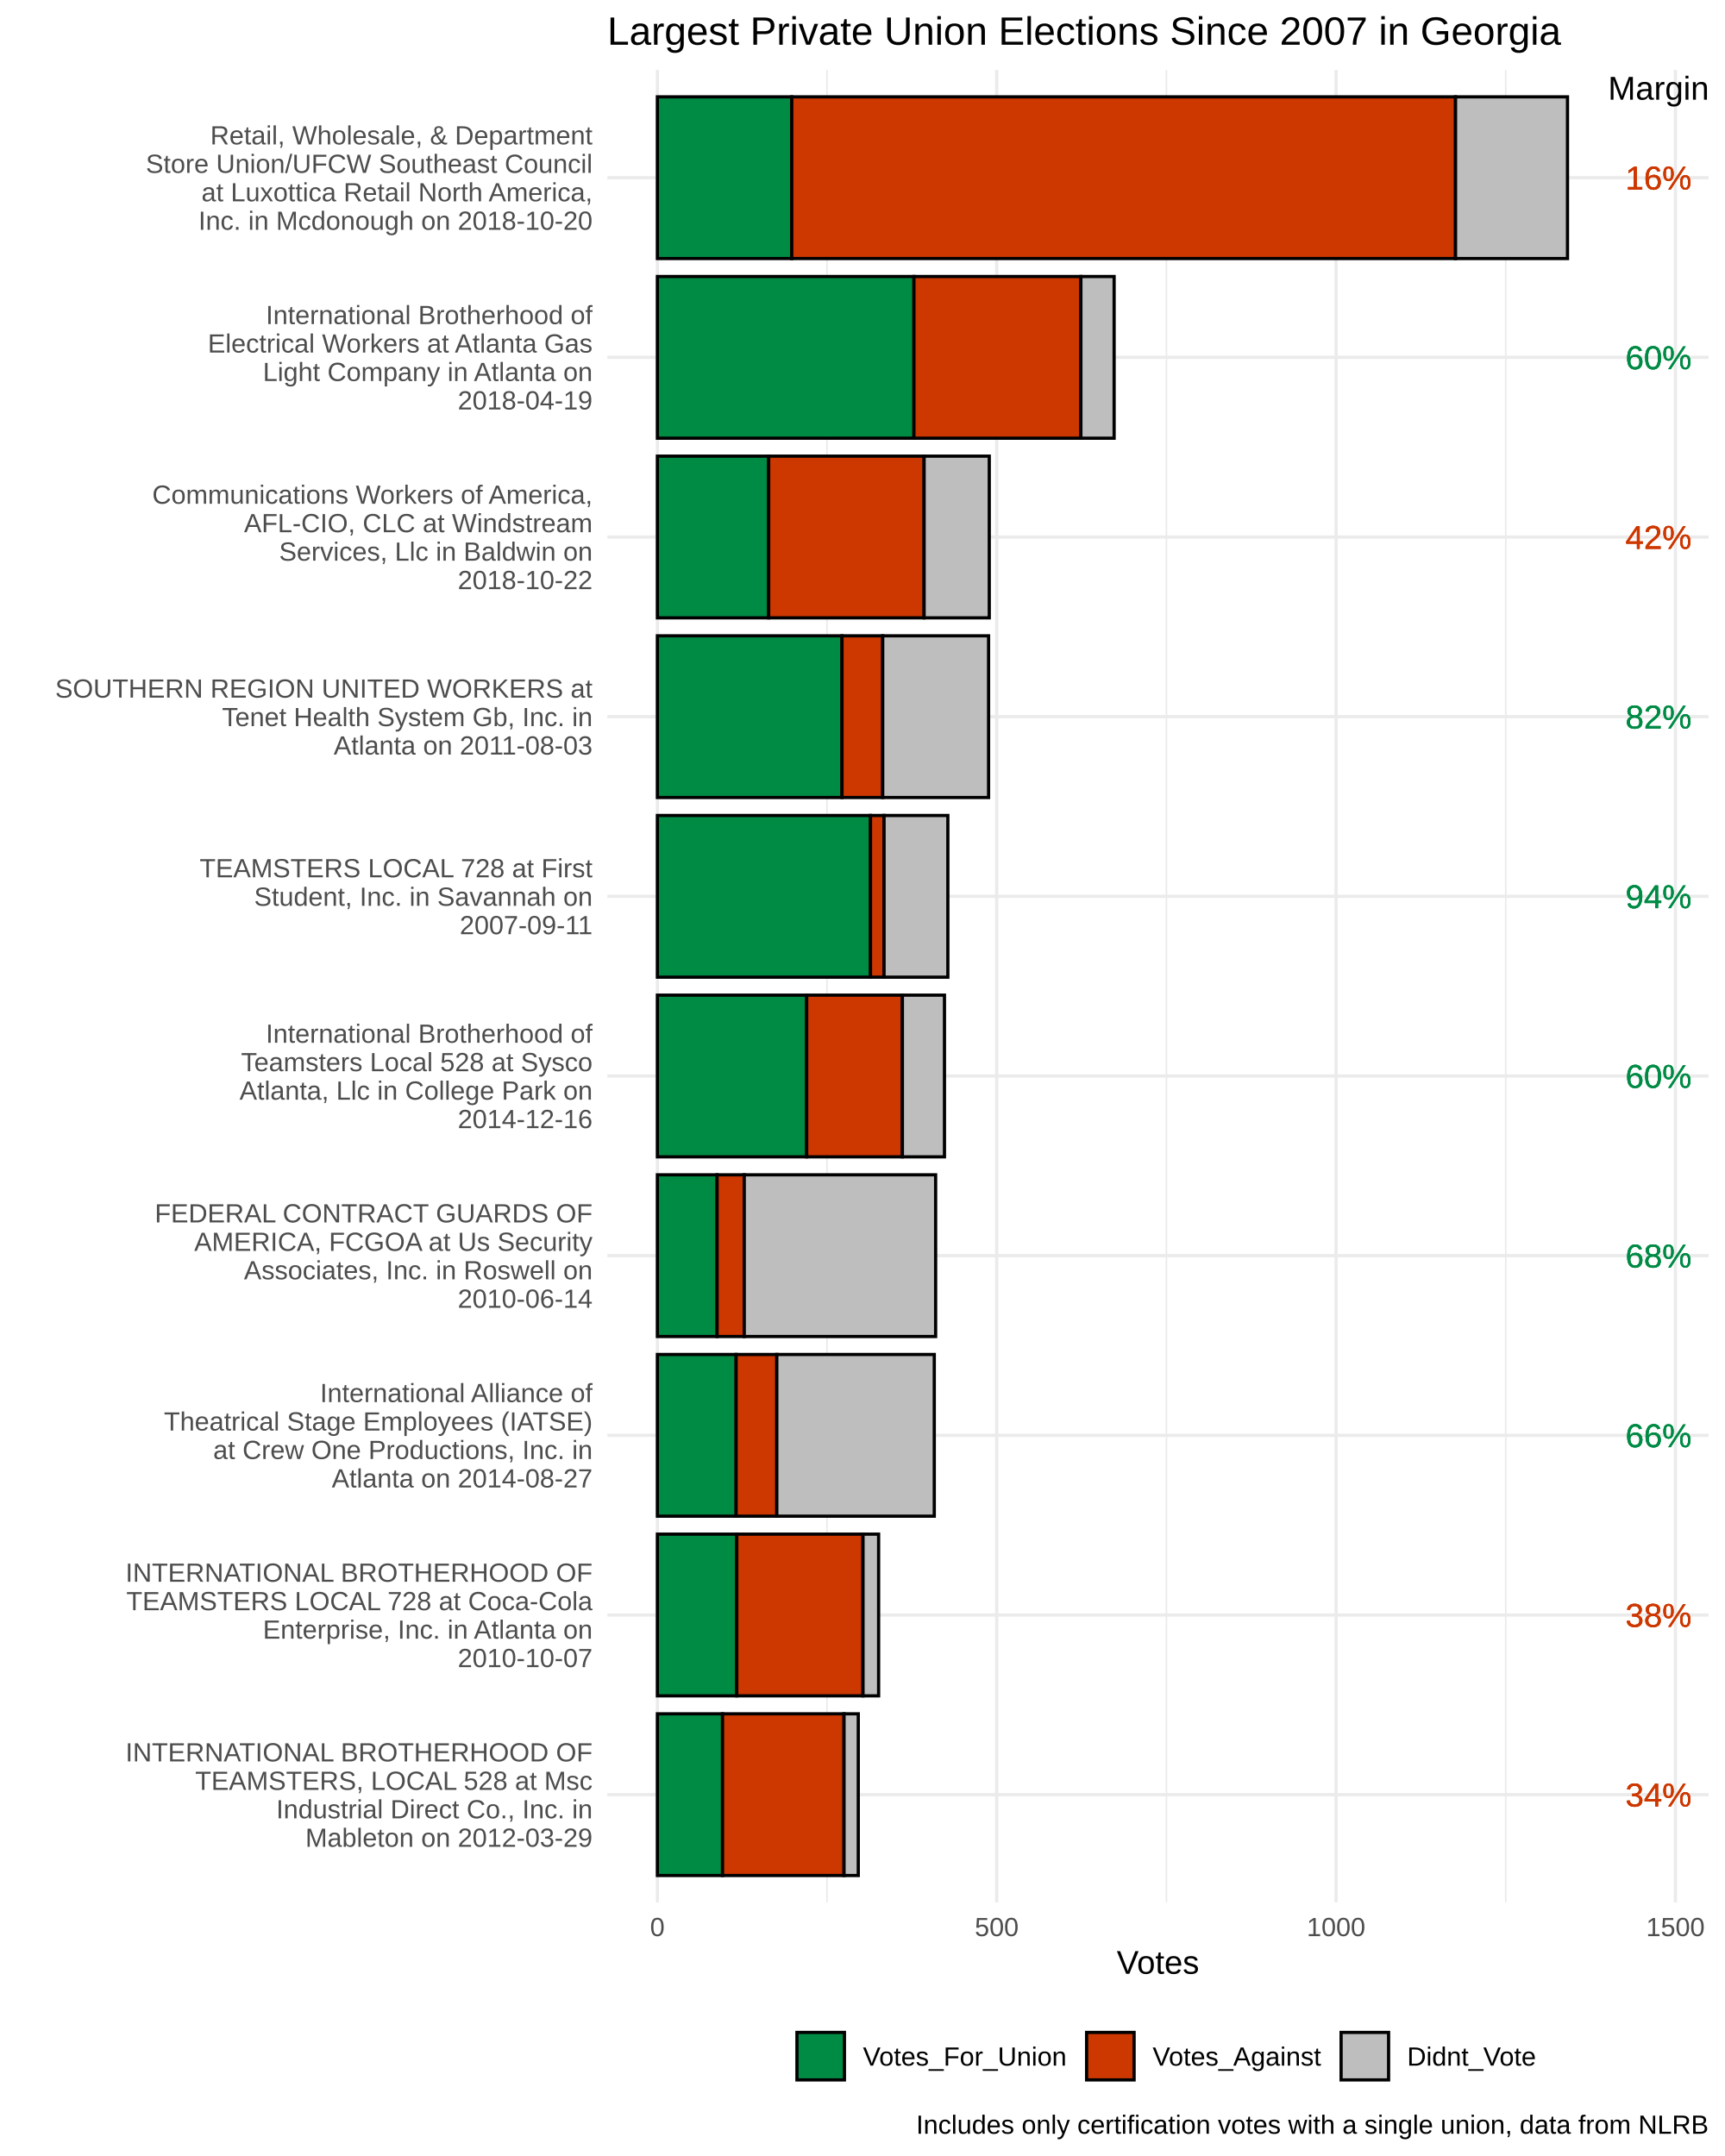
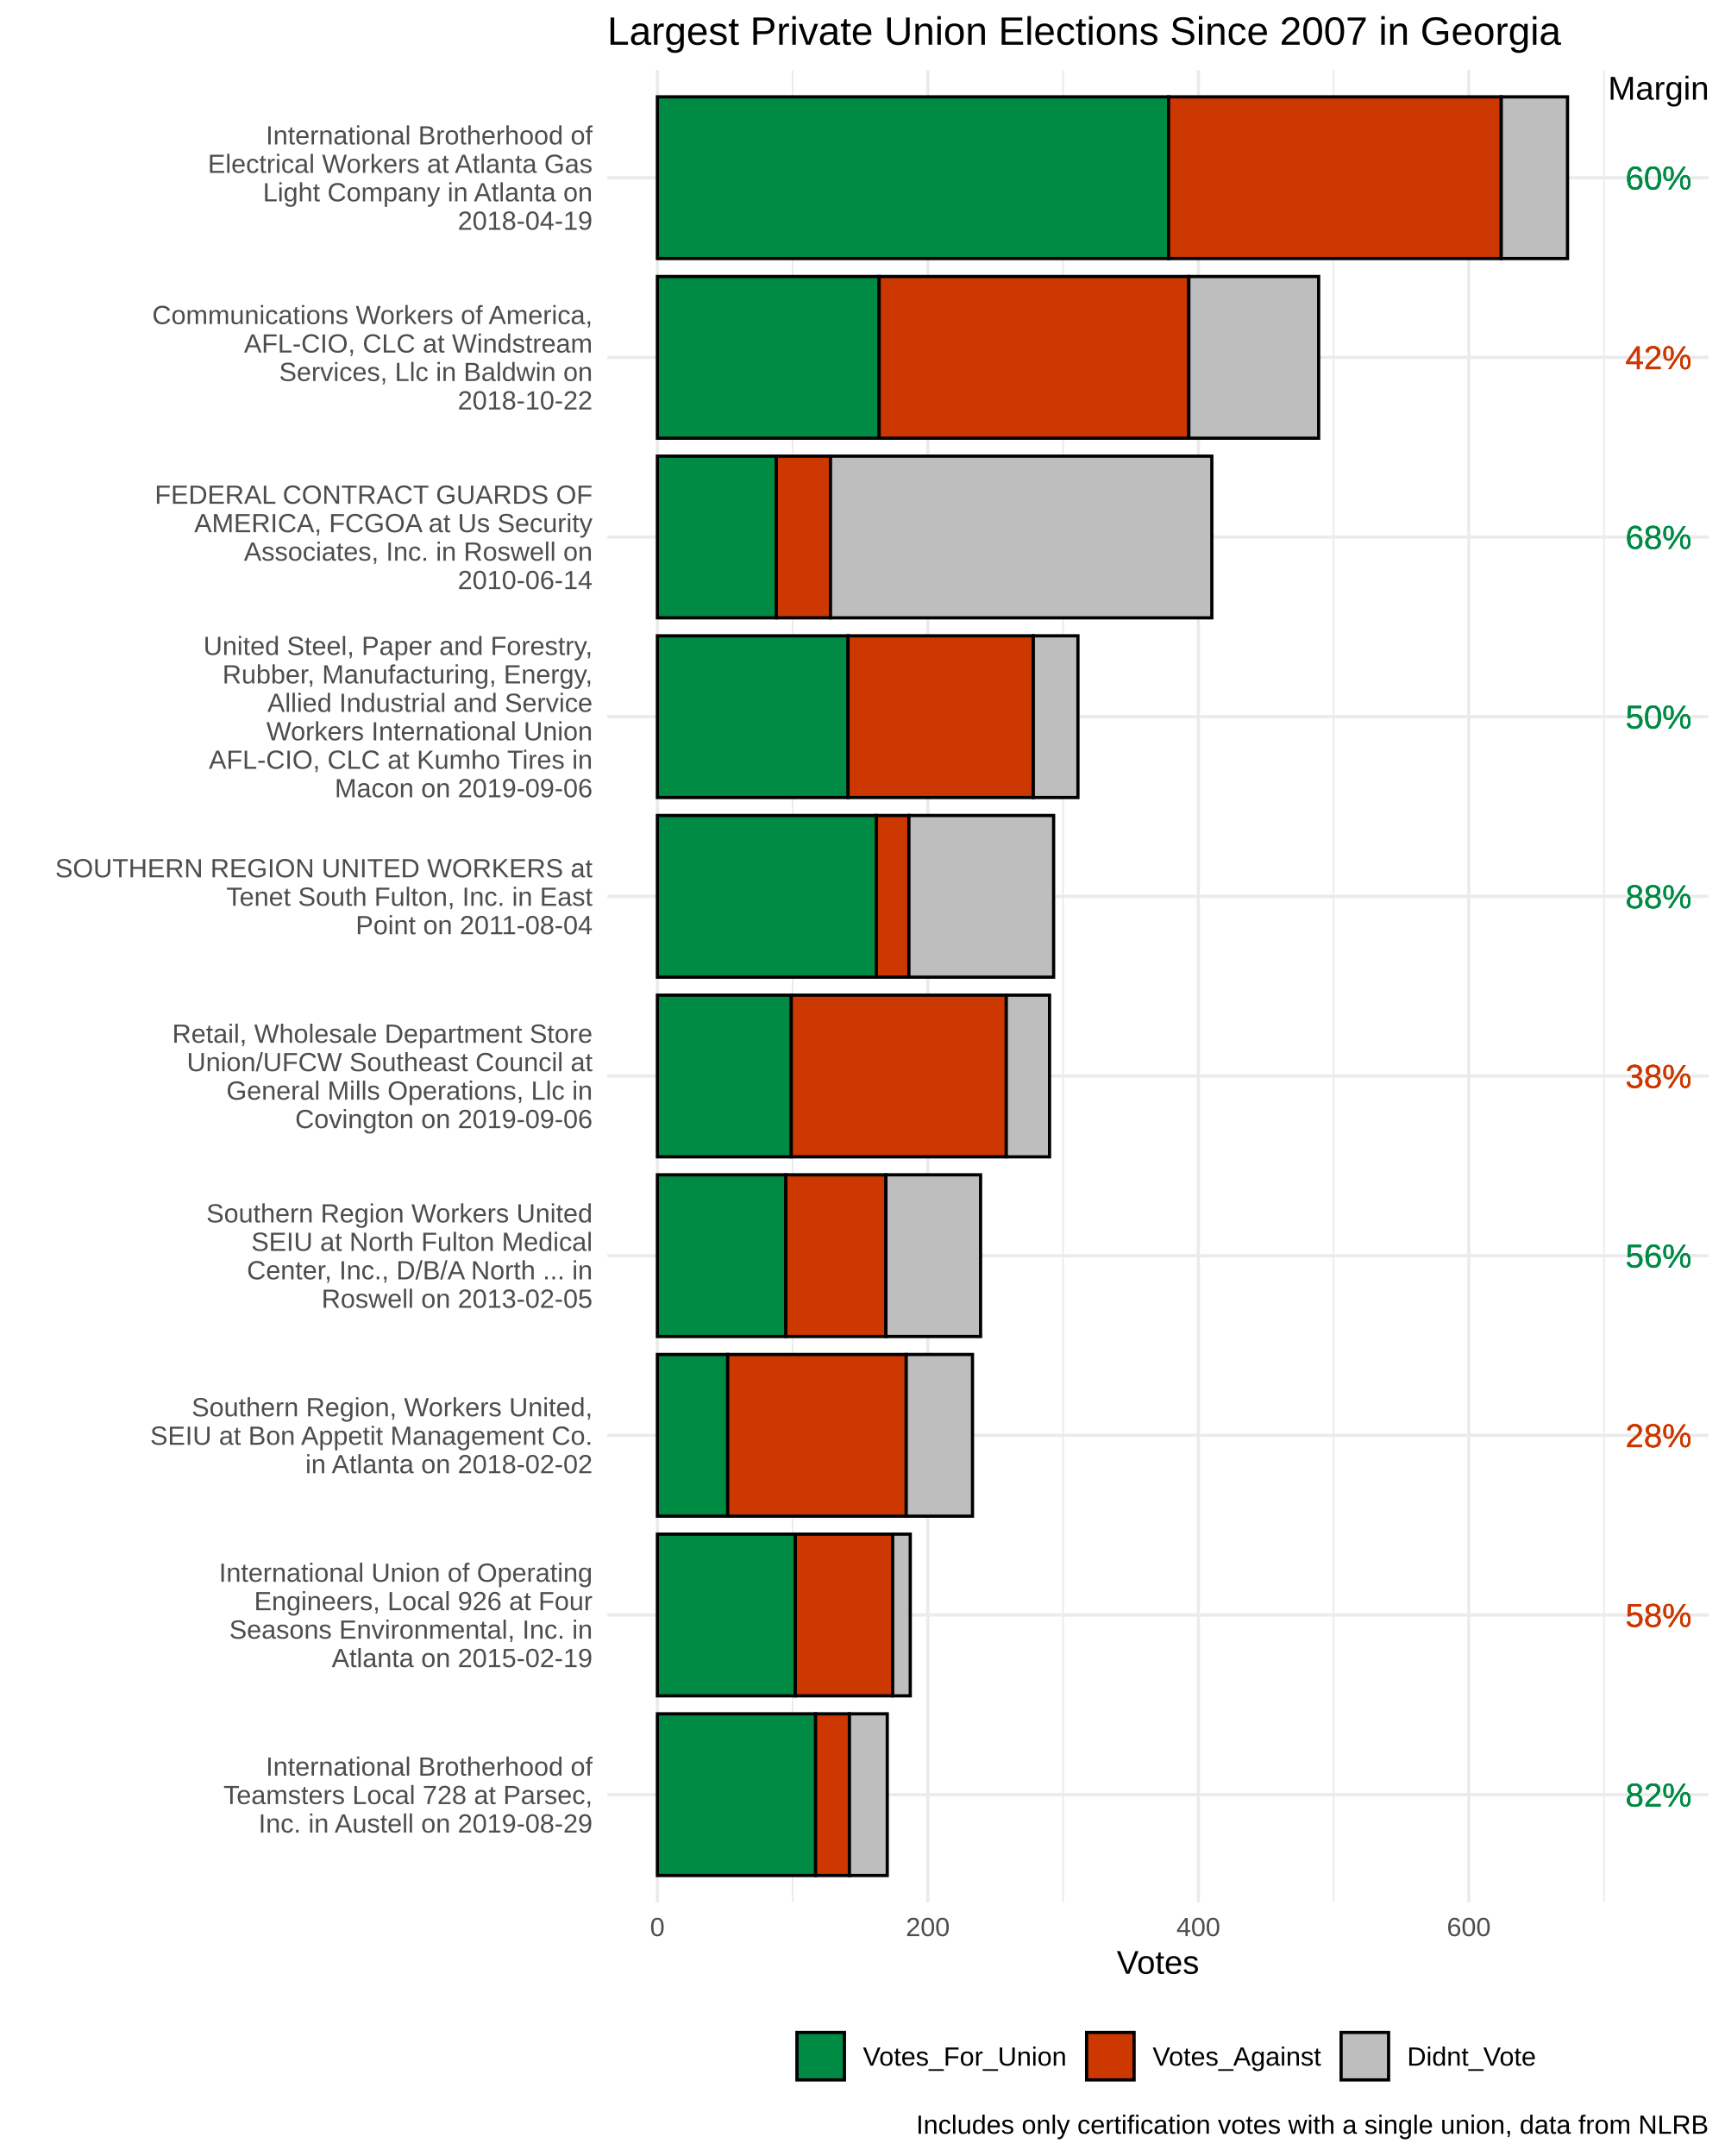
<svg xmlns="http://www.w3.org/2000/svg" class="svglite" width="576.00pt" height="720.00pt" viewBox="0 0 576.00 720.00">
  <defs>
    <style type="text/css">
    .svglite line, .svglite polyline, .svglite polygon, .svglite path, .svglite rect, .svglite circle {
      fill: none;
      stroke: #000000;
      stroke-linecap: round;
      stroke-linejoin: round;
      stroke-miterlimit: 10.00;
    }
  </style>
  </defs>
  <rect width="100%" height="100%" style="stroke: none; fill: #FFFFFF;" />
  <defs>
    <clipPath id="cpMC4wMHw1NzYuMDB8MC4wMHw3MjAuMDA=">
      <rect x="0.00" y="0.00" width="576.00" height="720.00" />
    </clipPath>
  </defs>
  <g clip-path="url(#cpMC4wMHw1NzYuMDB8MC4wMHw3MjAuMDA=)">
</g>
  <defs>
    <clipPath id="cpMjAyLjc5fDU3MC41MnwyMy4zNHw2MzUuMzM=">
      <rect x="202.79" y="23.34" width="367.73" height="611.99" />
    </clipPath>
  </defs>
  <g clip-path="url(#cpMjAyLjc5fDU3MC41MnwyMy4zNHw2MzUuMzM=)">
-     <polyline points="276.16,635.33 276.16,23.34 " style="stroke-width: 0.53; stroke: #EBEBEB; stroke-linecap: butt;" />
-     <polyline points="389.48,635.33 389.48,23.34 " style="stroke-width: 0.53; stroke: #EBEBEB; stroke-linecap: butt;" />
-     <polyline points="502.79,635.33 502.79,23.34 " style="stroke-width: 0.53; stroke: #EBEBEB; stroke-linecap: butt;" />
+     <polyline points="264.66,635.33 264.66,23.34 " style="stroke-width: 0.53; stroke: #EBEBEB; stroke-linecap: butt;" />
+     <polyline points="354.98,635.33 354.98,23.34 " style="stroke-width: 0.53; stroke: #EBEBEB; stroke-linecap: butt;" />
+     <polyline points="445.29,635.33 445.29,23.34 " style="stroke-width: 0.53; stroke: #EBEBEB; stroke-linecap: butt;" />
+     <polyline points="535.61,635.33 535.61,23.34 " style="stroke-width: 0.53; stroke: #EBEBEB; stroke-linecap: butt;" />
    <polyline points="202.79,599.33 570.52,599.33 " style="stroke-width: 1.07; stroke: #EBEBEB; stroke-linecap: butt;" />
    <polyline points="202.79,539.33 570.52,539.33 " style="stroke-width: 1.07; stroke: #EBEBEB; stroke-linecap: butt;" />
    <polyline points="202.79,479.33 570.52,479.33 " style="stroke-width: 1.07; stroke: #EBEBEB; stroke-linecap: butt;" />
    <polyline points="202.79,419.33 570.52,419.33 " style="stroke-width: 1.07; stroke: #EBEBEB; stroke-linecap: butt;" />
    <polyline points="202.79,359.33 570.52,359.33 " style="stroke-width: 1.07; stroke: #EBEBEB; stroke-linecap: butt;" />
    <polyline points="202.79,299.33 570.52,299.33 " style="stroke-width: 1.07; stroke: #EBEBEB; stroke-linecap: butt;" />
    <polyline points="202.79,239.33 570.52,239.33 " style="stroke-width: 1.07; stroke: #EBEBEB; stroke-linecap: butt;" />
    <polyline points="202.79,179.33 570.52,179.33 " style="stroke-width: 1.07; stroke: #EBEBEB; stroke-linecap: butt;" />
    <polyline points="202.79,119.33 570.52,119.33 " style="stroke-width: 1.07; stroke: #EBEBEB; stroke-linecap: butt;" />
    <polyline points="202.79,59.34 570.52,59.34 " style="stroke-width: 1.07; stroke: #EBEBEB; stroke-linecap: butt;" />
    <polyline points="219.51,635.33 219.51,23.34 " style="stroke-width: 1.07; stroke: #EBEBEB; stroke-linecap: butt;" />
-     <polyline points="332.82,635.33 332.82,23.34 " style="stroke-width: 1.07; stroke: #EBEBEB; stroke-linecap: butt;" />
-     <polyline points="446.13,635.33 446.13,23.34 " style="stroke-width: 1.07; stroke: #EBEBEB; stroke-linecap: butt;" />
-     <polyline points="559.45,635.33 559.45,23.34 " style="stroke-width: 1.07; stroke: #EBEBEB; stroke-linecap: butt;" />
-     <rect x="219.51" y="32.34" width="44.87" height="54.00" style="stroke-width: 1.07; stroke-linecap: square; stroke-linejoin: miter; fill: #008B45;" />
-     <rect x="219.51" y="92.34" width="85.67" height="54.00" style="stroke-width: 1.07; stroke-linecap: square; stroke-linejoin: miter; fill: #008B45;" />
-     <rect x="219.51" y="152.33" width="37.17" height="54.00" style="stroke-width: 1.07; stroke-linecap: square; stroke-linejoin: miter; fill: #008B45;" />
-     <rect x="219.51" y="212.33" width="61.64" height="54.00" style="stroke-width: 1.07; stroke-linecap: square; stroke-linejoin: miter; fill: #008B45;" />
-     <rect x="219.51" y="272.33" width="71.16" height="54.00" style="stroke-width: 1.07; stroke-linecap: square; stroke-linejoin: miter; fill: #008B45;" />
-     <rect x="219.51" y="332.33" width="49.86" height="54.00" style="stroke-width: 1.07; stroke-linecap: square; stroke-linejoin: miter; fill: #008B45;" />
-     <rect x="219.51" y="392.33" width="19.94" height="54.00" style="stroke-width: 1.07; stroke-linecap: square; stroke-linejoin: miter; fill: #008B45;" />
-     <rect x="219.51" y="452.33" width="26.29" height="54.00" style="stroke-width: 1.07; stroke-linecap: square; stroke-linejoin: miter; fill: #008B45;" />
-     <rect x="219.51" y="512.33" width="26.52" height="54.00" style="stroke-width: 1.07; stroke-linecap: square; stroke-linejoin: miter; fill: #008B45;" />
-     <rect x="219.51" y="572.33" width="21.76" height="54.00" style="stroke-width: 1.07; stroke-linecap: square; stroke-linejoin: miter; fill: #008B45;" />
-     <rect x="264.38" y="32.34" width="221.64" height="54.00" style="stroke-width: 1.07; stroke-linecap: square; stroke-linejoin: miter; fill: #CD3700;" />
-     <rect x="305.17" y="92.34" width="55.75" height="54.00" style="stroke-width: 1.07; stroke-linecap: square; stroke-linejoin: miter; fill: #CD3700;" />
-     <rect x="256.67" y="152.33" width="51.90" height="54.00" style="stroke-width: 1.07; stroke-linecap: square; stroke-linejoin: miter; fill: #CD3700;" />
-     <rect x="281.15" y="212.33" width="13.60" height="54.00" style="stroke-width: 1.07; stroke-linecap: square; stroke-linejoin: miter; fill: #CD3700;" />
-     <rect x="290.67" y="272.33" width="4.53" height="54.00" style="stroke-width: 1.07; stroke-linecap: square; stroke-linejoin: miter; fill: #CD3700;" />
-     <rect x="269.36" y="332.33" width="31.95" height="54.00" style="stroke-width: 1.07; stroke-linecap: square; stroke-linejoin: miter; fill: #CD3700;" />
-     <rect x="239.45" y="392.33" width="9.07" height="54.00" style="stroke-width: 1.07; stroke-linecap: square; stroke-linejoin: miter; fill: #CD3700;" />
-     <rect x="245.80" y="452.33" width="13.60" height="54.00" style="stroke-width: 1.07; stroke-linecap: square; stroke-linejoin: miter; fill: #CD3700;" />
-     <rect x="246.02" y="512.33" width="42.15" height="54.00" style="stroke-width: 1.07; stroke-linecap: square; stroke-linejoin: miter; fill: #CD3700;" />
-     <rect x="241.26" y="572.33" width="40.57" height="54.00" style="stroke-width: 1.07; stroke-linecap: square; stroke-linejoin: miter; fill: #CD3700;" />
-     <rect x="486.02" y="32.34" width="37.39" height="54.00" style="stroke-width: 1.07; stroke-linecap: square; stroke-linejoin: miter; fill: #BEBEBE;" />
-     <rect x="360.92" y="92.34" width="11.10" height="54.00" style="stroke-width: 1.07; stroke-linecap: square; stroke-linejoin: miter; fill: #BEBEBE;" />
-     <rect x="308.57" y="152.33" width="21.76" height="54.00" style="stroke-width: 1.07; stroke-linecap: square; stroke-linejoin: miter; fill: #BEBEBE;" />
-     <rect x="294.75" y="212.33" width="35.35" height="54.00" style="stroke-width: 1.07; stroke-linecap: square; stroke-linejoin: miter; fill: #BEBEBE;" />
-     <rect x="295.20" y="272.33" width="21.30" height="54.00" style="stroke-width: 1.07; stroke-linecap: square; stroke-linejoin: miter; fill: #BEBEBE;" />
-     <rect x="301.32" y="332.33" width="14.05" height="54.00" style="stroke-width: 1.07; stroke-linecap: square; stroke-linejoin: miter; fill: #BEBEBE;" />
-     <rect x="248.51" y="392.33" width="63.91" height="54.00" style="stroke-width: 1.07; stroke-linecap: square; stroke-linejoin: miter; fill: #BEBEBE;" />
-     <rect x="259.39" y="452.33" width="52.58" height="54.00" style="stroke-width: 1.07; stroke-linecap: square; stroke-linejoin: miter; fill: #BEBEBE;" />
-     <rect x="288.17" y="512.33" width="5.21" height="54.00" style="stroke-width: 1.07; stroke-linecap: square; stroke-linejoin: miter; fill: #BEBEBE;" />
-     <rect x="281.83" y="572.33" width="4.76" height="54.00" style="stroke-width: 1.07; stroke-linecap: square; stroke-linejoin: miter; fill: #BEBEBE;" />
-     <text x="553.81" y="63.29" text-anchor="middle" style="font-size: 11.04px; fill: #CD3700; font-family: Arial;" textLength="22.08px" lengthAdjust="spacingAndGlyphs">16%</text>
-     <text x="553.81" y="123.29" text-anchor="middle" style="font-size: 11.04px; fill: #008B45; font-family: Arial;" textLength="22.08px" lengthAdjust="spacingAndGlyphs">60%</text>
-     <text x="553.81" y="183.29" text-anchor="middle" style="font-size: 11.04px; fill: #CD3700; font-family: Arial;" textLength="22.08px" lengthAdjust="spacingAndGlyphs">42%</text>
-     <text x="553.81" y="243.29" text-anchor="middle" style="font-size: 11.04px; fill: #008B45; font-family: Arial;" textLength="22.08px" lengthAdjust="spacingAndGlyphs">82%</text>
-     <text x="553.81" y="303.29" text-anchor="middle" style="font-size: 11.04px; fill: #008B45; font-family: Arial;" textLength="22.08px" lengthAdjust="spacingAndGlyphs">94%</text>
-     <text x="553.81" y="363.29" text-anchor="middle" style="font-size: 11.04px; fill: #008B45; font-family: Arial;" textLength="22.08px" lengthAdjust="spacingAndGlyphs">60%</text>
-     <text x="553.81" y="423.29" text-anchor="middle" style="font-size: 11.04px; fill: #008B45; font-family: Arial;" textLength="22.08px" lengthAdjust="spacingAndGlyphs">68%</text>
-     <text x="553.81" y="483.29" text-anchor="middle" style="font-size: 11.04px; fill: #008B45; font-family: Arial;" textLength="22.08px" lengthAdjust="spacingAndGlyphs">66%</text>
-     <text x="553.81" y="543.29" text-anchor="middle" style="font-size: 11.04px; fill: #CD3700; font-family: Arial;" textLength="22.08px" lengthAdjust="spacingAndGlyphs">38%</text>
-     <text x="553.81" y="603.29" text-anchor="middle" style="font-size: 11.04px; fill: #CD3700; font-family: Arial;" textLength="22.08px" lengthAdjust="spacingAndGlyphs">34%</text>
-     <text x="553.81" y="63.29" text-anchor="middle" style="font-size: 11.04px; fill: #CD3700; font-family: Arial;" textLength="22.08px" lengthAdjust="spacingAndGlyphs">16%</text>
-     <text x="553.81" y="123.29" text-anchor="middle" style="font-size: 11.04px; fill: #008B45; font-family: Arial;" textLength="22.08px" lengthAdjust="spacingAndGlyphs">60%</text>
-     <text x="553.81" y="183.29" text-anchor="middle" style="font-size: 11.04px; fill: #CD3700; font-family: Arial;" textLength="22.08px" lengthAdjust="spacingAndGlyphs">42%</text>
-     <text x="553.81" y="243.29" text-anchor="middle" style="font-size: 11.04px; fill: #008B45; font-family: Arial;" textLength="22.08px" lengthAdjust="spacingAndGlyphs">82%</text>
-     <text x="553.81" y="303.29" text-anchor="middle" style="font-size: 11.04px; fill: #008B45; font-family: Arial;" textLength="22.08px" lengthAdjust="spacingAndGlyphs">94%</text>
-     <text x="553.81" y="363.29" text-anchor="middle" style="font-size: 11.04px; fill: #008B45; font-family: Arial;" textLength="22.08px" lengthAdjust="spacingAndGlyphs">60%</text>
-     <text x="553.81" y="423.29" text-anchor="middle" style="font-size: 11.04px; fill: #008B45; font-family: Arial;" textLength="22.08px" lengthAdjust="spacingAndGlyphs">68%</text>
-     <text x="553.81" y="483.29" text-anchor="middle" style="font-size: 11.04px; fill: #008B45; font-family: Arial;" textLength="22.08px" lengthAdjust="spacingAndGlyphs">66%</text>
-     <text x="553.81" y="543.29" text-anchor="middle" style="font-size: 11.04px; fill: #CD3700; font-family: Arial;" textLength="22.08px" lengthAdjust="spacingAndGlyphs">38%</text>
-     <text x="553.81" y="603.29" text-anchor="middle" style="font-size: 11.04px; fill: #CD3700; font-family: Arial;" textLength="22.08px" lengthAdjust="spacingAndGlyphs">34%</text>
-     <text x="553.81" y="63.29" text-anchor="middle" style="font-size: 11.04px; fill: #CD3700; font-family: Arial;" textLength="22.08px" lengthAdjust="spacingAndGlyphs">16%</text>
-     <text x="553.81" y="123.29" text-anchor="middle" style="font-size: 11.04px; fill: #008B45; font-family: Arial;" textLength="22.08px" lengthAdjust="spacingAndGlyphs">60%</text>
-     <text x="553.81" y="183.29" text-anchor="middle" style="font-size: 11.04px; fill: #CD3700; font-family: Arial;" textLength="22.08px" lengthAdjust="spacingAndGlyphs">42%</text>
-     <text x="553.81" y="243.29" text-anchor="middle" style="font-size: 11.04px; fill: #008B45; font-family: Arial;" textLength="22.08px" lengthAdjust="spacingAndGlyphs">82%</text>
-     <text x="553.81" y="303.29" text-anchor="middle" style="font-size: 11.04px; fill: #008B45; font-family: Arial;" textLength="22.08px" lengthAdjust="spacingAndGlyphs">94%</text>
-     <text x="553.81" y="363.29" text-anchor="middle" style="font-size: 11.04px; fill: #008B45; font-family: Arial;" textLength="22.08px" lengthAdjust="spacingAndGlyphs">60%</text>
-     <text x="553.81" y="423.29" text-anchor="middle" style="font-size: 11.04px; fill: #008B45; font-family: Arial;" textLength="22.08px" lengthAdjust="spacingAndGlyphs">68%</text>
-     <text x="553.81" y="483.29" text-anchor="middle" style="font-size: 11.04px; fill: #008B45; font-family: Arial;" textLength="22.08px" lengthAdjust="spacingAndGlyphs">66%</text>
-     <text x="553.81" y="543.29" text-anchor="middle" style="font-size: 11.04px; fill: #CD3700; font-family: Arial;" textLength="22.08px" lengthAdjust="spacingAndGlyphs">38%</text>
-     <text x="553.81" y="603.29" text-anchor="middle" style="font-size: 11.04px; fill: #CD3700; font-family: Arial;" textLength="22.08px" lengthAdjust="spacingAndGlyphs">34%</text>
+     <polyline points="309.82,635.33 309.82,23.34 " style="stroke-width: 1.07; stroke: #EBEBEB; stroke-linecap: butt;" />
+     <polyline points="400.14,635.33 400.14,23.34 " style="stroke-width: 1.07; stroke: #EBEBEB; stroke-linecap: butt;" />
+     <polyline points="490.45,635.33 490.45,23.34 " style="stroke-width: 1.07; stroke: #EBEBEB; stroke-linecap: butt;" />
+     <rect x="219.51" y="32.34" width="170.69" height="54.00" style="stroke-width: 1.07; stroke-linecap: square; stroke-linejoin: miter; fill: #008B45;" />
+     <rect x="219.51" y="92.34" width="74.06" height="54.00" style="stroke-width: 1.07; stroke-linecap: square; stroke-linejoin: miter; fill: #008B45;" />
+     <rect x="219.51" y="152.33" width="39.74" height="54.00" style="stroke-width: 1.07; stroke-linecap: square; stroke-linejoin: miter; fill: #008B45;" />
+     <rect x="219.51" y="212.33" width="63.67" height="54.00" style="stroke-width: 1.07; stroke-linecap: square; stroke-linejoin: miter; fill: #008B45;" />
+     <rect x="219.51" y="272.33" width="73.15" height="54.00" style="stroke-width: 1.07; stroke-linecap: square; stroke-linejoin: miter; fill: #008B45;" />
+     <rect x="219.51" y="332.33" width="44.71" height="54.00" style="stroke-width: 1.07; stroke-linecap: square; stroke-linejoin: miter; fill: #008B45;" />
+     <rect x="219.51" y="392.33" width="42.90" height="54.00" style="stroke-width: 1.07; stroke-linecap: square; stroke-linejoin: miter; fill: #008B45;" />
+     <rect x="219.51" y="452.33" width="23.48" height="54.00" style="stroke-width: 1.07; stroke-linecap: square; stroke-linejoin: miter; fill: #008B45;" />
+     <rect x="219.51" y="512.33" width="46.06" height="54.00" style="stroke-width: 1.07; stroke-linecap: square; stroke-linejoin: miter; fill: #008B45;" />
+     <rect x="219.51" y="572.33" width="52.83" height="54.00" style="stroke-width: 1.07; stroke-linecap: square; stroke-linejoin: miter; fill: #008B45;" />
+     <rect x="390.20" y="32.34" width="111.09" height="54.00" style="stroke-width: 1.07; stroke-linecap: square; stroke-linejoin: miter; fill: #CD3700;" />
+     <rect x="293.56" y="92.34" width="103.41" height="54.00" style="stroke-width: 1.07; stroke-linecap: square; stroke-linejoin: miter; fill: #CD3700;" />
+     <rect x="259.24" y="152.33" width="18.06" height="54.00" style="stroke-width: 1.07; stroke-linecap: square; stroke-linejoin: miter; fill: #CD3700;" />
+     <rect x="283.18" y="212.33" width="61.87" height="54.00" style="stroke-width: 1.07; stroke-linecap: square; stroke-linejoin: miter; fill: #CD3700;" />
+     <rect x="292.66" y="272.33" width="10.84" height="54.00" style="stroke-width: 1.07; stroke-linecap: square; stroke-linejoin: miter; fill: #CD3700;" />
+     <rect x="264.21" y="332.33" width="71.80" height="54.00" style="stroke-width: 1.07; stroke-linecap: square; stroke-linejoin: miter; fill: #CD3700;" />
+     <rect x="262.41" y="392.33" width="33.42" height="54.00" style="stroke-width: 1.07; stroke-linecap: square; stroke-linejoin: miter; fill: #CD3700;" />
+     <rect x="242.99" y="452.33" width="59.61" height="54.00" style="stroke-width: 1.07; stroke-linecap: square; stroke-linejoin: miter; fill: #CD3700;" />
+     <rect x="265.57" y="512.33" width="32.51" height="54.00" style="stroke-width: 1.07; stroke-linecap: square; stroke-linejoin: miter; fill: #CD3700;" />
+     <rect x="272.34" y="572.33" width="11.29" height="54.00" style="stroke-width: 1.07; stroke-linecap: square; stroke-linejoin: miter; fill: #CD3700;" />
+     <rect x="501.29" y="32.34" width="22.13" height="54.00" style="stroke-width: 1.07; stroke-linecap: square; stroke-linejoin: miter; fill: #BEBEBE;" />
+     <rect x="396.97" y="92.34" width="43.35" height="54.00" style="stroke-width: 1.07; stroke-linecap: square; stroke-linejoin: miter; fill: #BEBEBE;" />
+     <rect x="277.31" y="152.33" width="127.34" height="54.00" style="stroke-width: 1.07; stroke-linecap: square; stroke-linejoin: miter; fill: #BEBEBE;" />
+     <rect x="345.04" y="212.33" width="14.90" height="54.00" style="stroke-width: 1.07; stroke-linecap: square; stroke-linejoin: miter; fill: #BEBEBE;" />
+     <rect x="303.50" y="272.33" width="48.32" height="54.00" style="stroke-width: 1.07; stroke-linecap: square; stroke-linejoin: miter; fill: #BEBEBE;" />
+     <rect x="336.01" y="332.33" width="14.45" height="54.00" style="stroke-width: 1.07; stroke-linecap: square; stroke-linejoin: miter; fill: #BEBEBE;" />
+     <rect x="295.82" y="392.33" width="31.61" height="54.00" style="stroke-width: 1.07; stroke-linecap: square; stroke-linejoin: miter; fill: #BEBEBE;" />
+     <rect x="302.60" y="452.33" width="22.13" height="54.00" style="stroke-width: 1.07; stroke-linecap: square; stroke-linejoin: miter; fill: #BEBEBE;" />
+     <rect x="298.08" y="512.33" width="5.87" height="54.00" style="stroke-width: 1.07; stroke-linecap: square; stroke-linejoin: miter; fill: #BEBEBE;" />
+     <rect x="283.63" y="572.33" width="12.64" height="54.00" style="stroke-width: 1.07; stroke-linecap: square; stroke-linejoin: miter; fill: #BEBEBE;" />
+     <text x="553.81" y="63.29" text-anchor="middle" style="font-size: 11.04px; fill: #008B45; font-family: Arial;" textLength="22.08px" lengthAdjust="spacingAndGlyphs">60%</text>
+     <text x="553.81" y="123.29" text-anchor="middle" style="font-size: 11.04px; fill: #CD3700; font-family: Arial;" textLength="22.08px" lengthAdjust="spacingAndGlyphs">42%</text>
+     <text x="553.81" y="183.29" text-anchor="middle" style="font-size: 11.04px; fill: #008B45; font-family: Arial;" textLength="22.08px" lengthAdjust="spacingAndGlyphs">68%</text>
+     <text x="553.81" y="243.29" text-anchor="middle" style="font-size: 11.04px; fill: #008B45; font-family: Arial;" textLength="22.08px" lengthAdjust="spacingAndGlyphs">50%</text>
+     <text x="553.81" y="303.29" text-anchor="middle" style="font-size: 11.04px; fill: #008B45; font-family: Arial;" textLength="22.08px" lengthAdjust="spacingAndGlyphs">88%</text>
+     <text x="553.81" y="363.29" text-anchor="middle" style="font-size: 11.04px; fill: #CD3700; font-family: Arial;" textLength="22.08px" lengthAdjust="spacingAndGlyphs">38%</text>
+     <text x="553.81" y="423.29" text-anchor="middle" style="font-size: 11.04px; fill: #008B45; font-family: Arial;" textLength="22.08px" lengthAdjust="spacingAndGlyphs">56%</text>
+     <text x="553.81" y="483.29" text-anchor="middle" style="font-size: 11.04px; fill: #CD3700; font-family: Arial;" textLength="22.08px" lengthAdjust="spacingAndGlyphs">28%</text>
+     <text x="553.81" y="543.29" text-anchor="middle" style="font-size: 11.04px; fill: #CD3700; font-family: Arial;" textLength="22.08px" lengthAdjust="spacingAndGlyphs">58%</text>
+     <text x="553.81" y="603.29" text-anchor="middle" style="font-size: 11.04px; fill: #008B45; font-family: Arial;" textLength="22.08px" lengthAdjust="spacingAndGlyphs">82%</text>
+     <text x="553.81" y="63.29" text-anchor="middle" style="font-size: 11.04px; fill: #008B45; font-family: Arial;" textLength="22.08px" lengthAdjust="spacingAndGlyphs">60%</text>
+     <text x="553.81" y="123.29" text-anchor="middle" style="font-size: 11.04px; fill: #CD3700; font-family: Arial;" textLength="22.08px" lengthAdjust="spacingAndGlyphs">42%</text>
+     <text x="553.81" y="183.29" text-anchor="middle" style="font-size: 11.04px; fill: #008B45; font-family: Arial;" textLength="22.08px" lengthAdjust="spacingAndGlyphs">68%</text>
+     <text x="553.81" y="243.29" text-anchor="middle" style="font-size: 11.04px; fill: #008B45; font-family: Arial;" textLength="22.08px" lengthAdjust="spacingAndGlyphs">50%</text>
+     <text x="553.81" y="303.29" text-anchor="middle" style="font-size: 11.04px; fill: #008B45; font-family: Arial;" textLength="22.08px" lengthAdjust="spacingAndGlyphs">88%</text>
+     <text x="553.81" y="363.29" text-anchor="middle" style="font-size: 11.04px; fill: #CD3700; font-family: Arial;" textLength="22.08px" lengthAdjust="spacingAndGlyphs">38%</text>
+     <text x="553.81" y="423.29" text-anchor="middle" style="font-size: 11.04px; fill: #008B45; font-family: Arial;" textLength="22.08px" lengthAdjust="spacingAndGlyphs">56%</text>
+     <text x="553.81" y="483.29" text-anchor="middle" style="font-size: 11.04px; fill: #CD3700; font-family: Arial;" textLength="22.08px" lengthAdjust="spacingAndGlyphs">28%</text>
+     <text x="553.81" y="543.29" text-anchor="middle" style="font-size: 11.04px; fill: #CD3700; font-family: Arial;" textLength="22.08px" lengthAdjust="spacingAndGlyphs">58%</text>
+     <text x="553.81" y="603.29" text-anchor="middle" style="font-size: 11.04px; fill: #008B45; font-family: Arial;" textLength="22.08px" lengthAdjust="spacingAndGlyphs">82%</text>
+     <text x="553.81" y="63.29" text-anchor="middle" style="font-size: 11.04px; fill: #008B45; font-family: Arial;" textLength="22.08px" lengthAdjust="spacingAndGlyphs">60%</text>
+     <text x="553.81" y="123.29" text-anchor="middle" style="font-size: 11.04px; fill: #CD3700; font-family: Arial;" textLength="22.08px" lengthAdjust="spacingAndGlyphs">42%</text>
+     <text x="553.81" y="183.29" text-anchor="middle" style="font-size: 11.04px; fill: #008B45; font-family: Arial;" textLength="22.08px" lengthAdjust="spacingAndGlyphs">68%</text>
+     <text x="553.81" y="243.29" text-anchor="middle" style="font-size: 11.04px; fill: #008B45; font-family: Arial;" textLength="22.08px" lengthAdjust="spacingAndGlyphs">50%</text>
+     <text x="553.81" y="303.29" text-anchor="middle" style="font-size: 11.04px; fill: #008B45; font-family: Arial;" textLength="22.08px" lengthAdjust="spacingAndGlyphs">88%</text>
+     <text x="553.81" y="363.29" text-anchor="middle" style="font-size: 11.04px; fill: #CD3700; font-family: Arial;" textLength="22.08px" lengthAdjust="spacingAndGlyphs">38%</text>
+     <text x="553.81" y="423.29" text-anchor="middle" style="font-size: 11.04px; fill: #008B45; font-family: Arial;" textLength="22.08px" lengthAdjust="spacingAndGlyphs">56%</text>
+     <text x="553.81" y="483.29" text-anchor="middle" style="font-size: 11.04px; fill: #CD3700; font-family: Arial;" textLength="22.08px" lengthAdjust="spacingAndGlyphs">28%</text>
+     <text x="553.81" y="543.29" text-anchor="middle" style="font-size: 11.04px; fill: #CD3700; font-family: Arial;" textLength="22.08px" lengthAdjust="spacingAndGlyphs">58%</text>
+     <text x="553.81" y="603.29" text-anchor="middle" style="font-size: 11.04px; fill: #008B45; font-family: Arial;" textLength="22.08px" lengthAdjust="spacingAndGlyphs">82%</text>
    <text x="553.81" y="33.29" text-anchor="middle" style="font-size: 11.04px; font-family: Arial;" textLength="33.71px" lengthAdjust="spacingAndGlyphs">Margin</text>
  </g>
  <g clip-path="url(#cpMC4wMHw1NzYuMDB8MC4wMHw3MjAuMDA=)">
-     <text x="197.86" y="588.23" text-anchor="end" style="font-size: 8.80px; fill: #4D4D4D; font-family: Arial;" textLength="156.84px" lengthAdjust="spacingAndGlyphs">INTERNATIONAL BROTHERHOOD OF</text>
-     <text x="197.86" y="597.73" text-anchor="end" style="font-size: 8.80px; fill: #4D4D4D; font-family: Arial;" textLength="132.97px" lengthAdjust="spacingAndGlyphs">TEAMSTERS, LOCAL 528 at Msc</text>
-     <text x="197.86" y="607.24" text-anchor="end" style="font-size: 8.80px; fill: #4D4D4D; font-family: Arial;" textLength="105.58px" lengthAdjust="spacingAndGlyphs">Industrial Direct Co., Inc. in</text>
-     <text x="197.86" y="616.74" text-anchor="end" style="font-size: 8.80px; fill: #4D4D4D; font-family: Arial;" textLength="95.90px" lengthAdjust="spacingAndGlyphs">Mableton on 2012-03-29</text>
-     <text x="197.86" y="528.23" text-anchor="end" style="font-size: 8.80px; fill: #4D4D4D; font-family: Arial;" textLength="156.84px" lengthAdjust="spacingAndGlyphs">INTERNATIONAL BROTHERHOOD OF</text>
-     <text x="197.86" y="537.73" text-anchor="end" style="font-size: 8.80px; fill: #4D4D4D; font-family: Arial;" textLength="155.97px" lengthAdjust="spacingAndGlyphs">TEAMSTERS LOCAL 728 at Coca-Cola</text>
-     <text x="197.86" y="547.24" text-anchor="end" style="font-size: 8.80px; fill: #4D4D4D; font-family: Arial;" textLength="110.51px" lengthAdjust="spacingAndGlyphs">Enterprise, Inc. in Atlanta on</text>
-     <text x="197.86" y="556.74" text-anchor="end" style="font-size: 8.80px; fill: #4D4D4D; font-family: Arial;" textLength="45.03px" lengthAdjust="spacingAndGlyphs">2010-10-07</text>
-     <text x="197.86" y="468.23" text-anchor="end" style="font-size: 8.80px; fill: #4D4D4D; font-family: Arial;" textLength="91.45px" lengthAdjust="spacingAndGlyphs">International Alliance of</text>
-     <text x="197.86" y="477.73" text-anchor="end" style="font-size: 8.80px; fill: #4D4D4D; font-family: Arial;" textLength="143.76px" lengthAdjust="spacingAndGlyphs">Theatrical Stage Employees (IATSE)</text>
-     <text x="197.86" y="487.24" text-anchor="end" style="font-size: 8.80px; fill: #4D4D4D; font-family: Arial;" textLength="126.63px" lengthAdjust="spacingAndGlyphs">at Crew One Productions, Inc. in</text>
-     <text x="197.86" y="496.74" text-anchor="end" style="font-size: 8.80px; fill: #4D4D4D; font-family: Arial;" textLength="87.09px" lengthAdjust="spacingAndGlyphs">Atlanta on 2014-08-27</text>
-     <text x="197.86" y="408.23" text-anchor="end" style="font-size: 8.80px; fill: #4D4D4D; font-family: Arial;" textLength="146.58px" lengthAdjust="spacingAndGlyphs">FEDERAL CONTRACT GUARDS OF</text>
-     <text x="197.86" y="417.73" text-anchor="end" style="font-size: 8.80px; fill: #4D4D4D; font-family: Arial;" textLength="133.42px" lengthAdjust="spacingAndGlyphs">AMERICA, FCGOA at Us Security</text>
-     <text x="197.86" y="427.24" text-anchor="end" style="font-size: 8.80px; fill: #4D4D4D; font-family: Arial;" textLength="116.36px" lengthAdjust="spacingAndGlyphs">Associates, Inc. in Roswell on</text>
-     <text x="197.86" y="436.74" text-anchor="end" style="font-size: 8.80px; fill: #4D4D4D; font-family: Arial;" textLength="45.03px" lengthAdjust="spacingAndGlyphs">2010-06-14</text>
-     <text x="197.86" y="348.23" text-anchor="end" style="font-size: 8.80px; fill: #4D4D4D; font-family: Arial;" textLength="109.09px" lengthAdjust="spacingAndGlyphs">International Brotherhood of</text>
-     <text x="197.86" y="357.73" text-anchor="end" style="font-size: 8.80px; fill: #4D4D4D; font-family: Arial;" textLength="118.35px" lengthAdjust="spacingAndGlyphs">Teamsters Local 528 at Sysco</text>
-     <text x="197.86" y="367.24" text-anchor="end" style="font-size: 8.80px; fill: #4D4D4D; font-family: Arial;" textLength="117.85px" lengthAdjust="spacingAndGlyphs">Atlanta, Llc in College Park on</text>
-     <text x="197.86" y="376.74" text-anchor="end" style="font-size: 8.80px; fill: #4D4D4D; font-family: Arial;" textLength="45.03px" lengthAdjust="spacingAndGlyphs">2014-12-16</text>
-     <text x="197.86" y="292.98" text-anchor="end" style="font-size: 8.80px; fill: #4D4D4D; font-family: Arial;" textLength="131.49px" lengthAdjust="spacingAndGlyphs">TEAMSTERS LOCAL 728 at First</text>
-     <text x="197.86" y="302.49" text-anchor="end" style="font-size: 8.80px; fill: #4D4D4D; font-family: Arial;" textLength="113.00px" lengthAdjust="spacingAndGlyphs">Student, Inc. in Savannah on</text>
-     <text x="197.86" y="311.99" text-anchor="end" style="font-size: 8.80px; fill: #4D4D4D; font-family: Arial;" textLength="45.03px" lengthAdjust="spacingAndGlyphs">2007-09-11</text>
-     <text x="197.86" y="232.98" text-anchor="end" style="font-size: 8.80px; fill: #4D4D4D; font-family: Arial;" textLength="179.32px" lengthAdjust="spacingAndGlyphs">SOUTHERN REGION UNITED WORKERS at</text>
-     <text x="197.86" y="242.49" text-anchor="end" style="font-size: 8.80px; fill: #4D4D4D; font-family: Arial;" textLength="124.67px" lengthAdjust="spacingAndGlyphs">Tenet Health System Gb, Inc. in</text>
-     <text x="197.86" y="251.99" text-anchor="end" style="font-size: 8.80px; fill: #4D4D4D; font-family: Arial;" textLength="87.09px" lengthAdjust="spacingAndGlyphs">Atlanta on 2011-08-03</text>
-     <text x="197.86" y="168.23" text-anchor="end" style="font-size: 8.80px; fill: #4D4D4D; font-family: Arial;" textLength="147.65px" lengthAdjust="spacingAndGlyphs">Communications Workers of America,</text>
-     <text x="197.86" y="177.74" text-anchor="end" style="font-size: 8.80px; fill: #4D4D4D; font-family: Arial;" textLength="116.33px" lengthAdjust="spacingAndGlyphs">AFL-CIO, CLC at Windstream</text>
-     <text x="197.86" y="187.24" text-anchor="end" style="font-size: 8.80px; fill: #4D4D4D; font-family: Arial;" textLength="104.64px" lengthAdjust="spacingAndGlyphs">Services, Llc in Baldwin on</text>
-     <text x="197.86" y="196.74" text-anchor="end" style="font-size: 8.80px; fill: #4D4D4D; font-family: Arial;" textLength="45.03px" lengthAdjust="spacingAndGlyphs">2018-10-22</text>
-     <text x="197.86" y="108.23" text-anchor="end" style="font-size: 8.80px; fill: #4D4D4D; font-family: Arial;" textLength="109.09px" lengthAdjust="spacingAndGlyphs">International Brotherhood of</text>
-     <text x="197.86" y="117.74" text-anchor="end" style="font-size: 8.80px; fill: #4D4D4D; font-family: Arial;" textLength="129.06px" lengthAdjust="spacingAndGlyphs">Electrical Workers at Atlanta Gas</text>
-     <text x="197.86" y="127.24" text-anchor="end" style="font-size: 8.80px; fill: #4D4D4D; font-family: Arial;" textLength="110.53px" lengthAdjust="spacingAndGlyphs">Light Company in Atlanta on</text>
-     <text x="197.86" y="136.74" text-anchor="end" style="font-size: 8.80px; fill: #4D4D4D; font-family: Arial;" textLength="45.03px" lengthAdjust="spacingAndGlyphs">2018-04-19</text>
-     <text x="197.86" y="48.23" text-anchor="end" style="font-size: 8.80px; fill: #4D4D4D; font-family: Arial;" textLength="127.61px" lengthAdjust="spacingAndGlyphs">Retail, Wholesale, &amp; Department</text>
-     <text x="197.86" y="57.74" text-anchor="end" style="font-size: 8.80px; fill: #4D4D4D; font-family: Arial;" textLength="149.13px" lengthAdjust="spacingAndGlyphs">Store Union/UFCW Southeast Council</text>
-     <text x="197.86" y="67.24" text-anchor="end" style="font-size: 8.80px; fill: #4D4D4D; font-family: Arial;" textLength="131.03px" lengthAdjust="spacingAndGlyphs">at Luxottica Retail North America,</text>
-     <text x="197.86" y="76.74" text-anchor="end" style="font-size: 8.80px; fill: #4D4D4D; font-family: Arial;" textLength="131.61px" lengthAdjust="spacingAndGlyphs">Inc. in Mcdonough on 2018-10-20</text>
+     <text x="197.86" y="592.98" text-anchor="end" style="font-size: 8.80px; fill: #4D4D4D; font-family: Arial;" textLength="109.09px" lengthAdjust="spacingAndGlyphs">International Brotherhood of</text>
+     <text x="197.86" y="602.48" text-anchor="end" style="font-size: 8.80px; fill: #4D4D4D; font-family: Arial;" textLength="124.21px" lengthAdjust="spacingAndGlyphs">Teamsters Local 728 at Parsec,</text>
+     <text x="197.86" y="611.99" text-anchor="end" style="font-size: 8.80px; fill: #4D4D4D; font-family: Arial;" textLength="112.01px" lengthAdjust="spacingAndGlyphs">Inc. in Austell on 2019-08-29</text>
+     <text x="197.86" y="528.23" text-anchor="end" style="font-size: 8.80px; fill: #4D4D4D; font-family: Arial;" textLength="124.72px" lengthAdjust="spacingAndGlyphs">International Union of Operating</text>
+     <text x="197.86" y="537.73" text-anchor="end" style="font-size: 8.80px; fill: #4D4D4D; font-family: Arial;" textLength="112.99px" lengthAdjust="spacingAndGlyphs">Engineers, Local 926 at Four</text>
+     <text x="197.86" y="547.24" text-anchor="end" style="font-size: 8.80px; fill: #4D4D4D; font-family: Arial;" textLength="121.28px" lengthAdjust="spacingAndGlyphs">Seasons Environmental, Inc. in</text>
+     <text x="197.86" y="556.74" text-anchor="end" style="font-size: 8.80px; fill: #4D4D4D; font-family: Arial;" textLength="87.09px" lengthAdjust="spacingAndGlyphs">Atlanta on 2015-02-19</text>
+     <text x="197.86" y="472.98" text-anchor="end" style="font-size: 8.80px; fill: #4D4D4D; font-family: Arial;" textLength="133.99px" lengthAdjust="spacingAndGlyphs">Southern Region, Workers United,</text>
+     <text x="197.86" y="482.49" text-anchor="end" style="font-size: 8.80px; fill: #4D4D4D; font-family: Arial;" textLength="148.18px" lengthAdjust="spacingAndGlyphs">SEIU at Bon Appetit Management Co.</text>
+     <text x="197.86" y="491.99" text-anchor="end" style="font-size: 8.80px; fill: #4D4D4D; font-family: Arial;" textLength="96.38px" lengthAdjust="spacingAndGlyphs">in Atlanta on 2018-02-02</text>
+     <text x="197.86" y="408.23" text-anchor="end" style="font-size: 8.80px; fill: #4D4D4D; font-family: Arial;" textLength="129.11px" lengthAdjust="spacingAndGlyphs">Southern Region Workers United</text>
+     <text x="197.86" y="417.73" text-anchor="end" style="font-size: 8.80px; fill: #4D4D4D; font-family: Arial;" textLength="113.91px" lengthAdjust="spacingAndGlyphs">SEIU at North Fulton Medical</text>
+     <text x="197.86" y="427.24" text-anchor="end" style="font-size: 8.80px; fill: #4D4D4D; font-family: Arial;" textLength="116.32px" lengthAdjust="spacingAndGlyphs">Center, Inc., D/B/A North ... in</text>
+     <text x="197.86" y="436.74" text-anchor="end" style="font-size: 8.80px; fill: #4D4D4D; font-family: Arial;" textLength="90.50px" lengthAdjust="spacingAndGlyphs">Roswell on 2013-02-05</text>
+     <text x="197.86" y="348.23" text-anchor="end" style="font-size: 8.80px; fill: #4D4D4D; font-family: Arial;" textLength="140.34px" lengthAdjust="spacingAndGlyphs">Retail, Wholesale Department Store</text>
+     <text x="197.86" y="357.73" text-anchor="end" style="font-size: 8.80px; fill: #4D4D4D; font-family: Arial;" textLength="135.43px" lengthAdjust="spacingAndGlyphs">Union/UFCW Southeast Council at</text>
+     <text x="197.86" y="367.24" text-anchor="end" style="font-size: 8.80px; fill: #4D4D4D; font-family: Arial;" textLength="122.23px" lengthAdjust="spacingAndGlyphs">General Mills Operations, Llc in</text>
+     <text x="197.86" y="376.74" text-anchor="end" style="font-size: 8.80px; fill: #4D4D4D; font-family: Arial;" textLength="99.32px" lengthAdjust="spacingAndGlyphs">Covington on 2019-09-06</text>
+     <text x="197.86" y="292.98" text-anchor="end" style="font-size: 8.80px; fill: #4D4D4D; font-family: Arial;" textLength="179.32px" lengthAdjust="spacingAndGlyphs">SOUTHERN REGION UNITED WORKERS at</text>
+     <text x="197.86" y="302.49" text-anchor="end" style="font-size: 8.80px; fill: #4D4D4D; font-family: Arial;" textLength="123.22px" lengthAdjust="spacingAndGlyphs">Tenet South Fulton, Inc. in East</text>
+     <text x="197.86" y="311.99" text-anchor="end" style="font-size: 8.80px; fill: #4D4D4D; font-family: Arial;" textLength="79.75px" lengthAdjust="spacingAndGlyphs">Point on 2011-08-04</text>
+     <text x="197.86" y="218.73" text-anchor="end" style="font-size: 8.80px; fill: #4D4D4D; font-family: Arial;" textLength="130.56px" lengthAdjust="spacingAndGlyphs">United Steel, Paper and Forestry,</text>
+     <text x="197.86" y="228.23" text-anchor="end" style="font-size: 8.80px; fill: #4D4D4D; font-family: Arial;" textLength="124.72px" lengthAdjust="spacingAndGlyphs">Rubber, Manufacturing, Energy,</text>
+     <text x="197.86" y="237.74" text-anchor="end" style="font-size: 8.80px; fill: #4D4D4D; font-family: Arial;" textLength="108.56px" lengthAdjust="spacingAndGlyphs">Allied Industrial and Service</text>
+     <text x="197.86" y="247.24" text-anchor="end" style="font-size: 8.80px; fill: #4D4D4D; font-family: Arial;" textLength="109.05px" lengthAdjust="spacingAndGlyphs">Workers International Union</text>
+     <text x="197.86" y="256.74" text-anchor="end" style="font-size: 8.80px; fill: #4D4D4D; font-family: Arial;" textLength="128.56px" lengthAdjust="spacingAndGlyphs">AFL-CIO, CLC at Kumho Tires in</text>
+     <text x="197.86" y="266.25" text-anchor="end" style="font-size: 8.80px; fill: #4D4D4D; font-family: Arial;" textLength="86.12px" lengthAdjust="spacingAndGlyphs">Macon on 2019-09-06</text>
+     <text x="197.86" y="168.23" text-anchor="end" style="font-size: 8.80px; fill: #4D4D4D; font-family: Arial;" textLength="146.58px" lengthAdjust="spacingAndGlyphs">FEDERAL CONTRACT GUARDS OF</text>
+     <text x="197.86" y="177.74" text-anchor="end" style="font-size: 8.80px; fill: #4D4D4D; font-family: Arial;" textLength="133.42px" lengthAdjust="spacingAndGlyphs">AMERICA, FCGOA at Us Security</text>
+     <text x="197.86" y="187.24" text-anchor="end" style="font-size: 8.80px; fill: #4D4D4D; font-family: Arial;" textLength="116.36px" lengthAdjust="spacingAndGlyphs">Associates, Inc. in Roswell on</text>
+     <text x="197.86" y="196.74" text-anchor="end" style="font-size: 8.80px; fill: #4D4D4D; font-family: Arial;" textLength="45.03px" lengthAdjust="spacingAndGlyphs">2010-06-14</text>
+     <text x="197.86" y="108.23" text-anchor="end" style="font-size: 8.80px; fill: #4D4D4D; font-family: Arial;" textLength="147.65px" lengthAdjust="spacingAndGlyphs">Communications Workers of America,</text>
+     <text x="197.86" y="117.74" text-anchor="end" style="font-size: 8.80px; fill: #4D4D4D; font-family: Arial;" textLength="116.33px" lengthAdjust="spacingAndGlyphs">AFL-CIO, CLC at Windstream</text>
+     <text x="197.86" y="127.24" text-anchor="end" style="font-size: 8.80px; fill: #4D4D4D; font-family: Arial;" textLength="104.64px" lengthAdjust="spacingAndGlyphs">Services, Llc in Baldwin on</text>
+     <text x="197.86" y="136.74" text-anchor="end" style="font-size: 8.80px; fill: #4D4D4D; font-family: Arial;" textLength="45.03px" lengthAdjust="spacingAndGlyphs">2018-10-22</text>
+     <text x="197.86" y="48.23" text-anchor="end" style="font-size: 8.80px; fill: #4D4D4D; font-family: Arial;" textLength="109.09px" lengthAdjust="spacingAndGlyphs">International Brotherhood of</text>
+     <text x="197.86" y="57.74" text-anchor="end" style="font-size: 8.80px; fill: #4D4D4D; font-family: Arial;" textLength="129.06px" lengthAdjust="spacingAndGlyphs">Electrical Workers at Atlanta Gas</text>
+     <text x="197.86" y="67.24" text-anchor="end" style="font-size: 8.80px; fill: #4D4D4D; font-family: Arial;" textLength="110.53px" lengthAdjust="spacingAndGlyphs">Light Company in Atlanta on</text>
+     <text x="197.86" y="76.74" text-anchor="end" style="font-size: 8.80px; fill: #4D4D4D; font-family: Arial;" textLength="45.03px" lengthAdjust="spacingAndGlyphs">2018-04-19</text>
    <text x="219.51" y="646.57" text-anchor="middle" style="font-size: 8.80px; fill: #4D4D4D; font-family: Arial;" textLength="4.90px" lengthAdjust="spacingAndGlyphs">0</text>
-     <text x="332.82" y="646.57" text-anchor="middle" style="font-size: 8.80px; fill: #4D4D4D; font-family: Arial;" textLength="14.69px" lengthAdjust="spacingAndGlyphs">500</text>
-     <text x="446.13" y="646.57" text-anchor="middle" style="font-size: 8.80px; fill: #4D4D4D; font-family: Arial;" textLength="19.58px" lengthAdjust="spacingAndGlyphs">1000</text>
-     <text x="559.45" y="646.57" text-anchor="middle" style="font-size: 8.80px; fill: #4D4D4D; font-family: Arial;" textLength="19.58px" lengthAdjust="spacingAndGlyphs">1500</text>
+     <text x="309.82" y="646.57" text-anchor="middle" style="font-size: 8.80px; fill: #4D4D4D; font-family: Arial;" textLength="14.69px" lengthAdjust="spacingAndGlyphs">200</text>
+     <text x="400.14" y="646.57" text-anchor="middle" style="font-size: 8.80px; fill: #4D4D4D; font-family: Arial;" textLength="14.69px" lengthAdjust="spacingAndGlyphs">400</text>
+     <text x="490.45" y="646.57" text-anchor="middle" style="font-size: 8.80px; fill: #4D4D4D; font-family: Arial;" textLength="14.69px" lengthAdjust="spacingAndGlyphs">600</text>
    <text x="386.66" y="659.15" text-anchor="middle" style="font-size: 11.00px; font-family: Arial;" textLength="28.13px" lengthAdjust="spacingAndGlyphs">Votes</text>
    <rect x="266.11" y="678.73" width="15.86" height="15.86" style="stroke-width: 1.07; stroke-linecap: square; stroke-linejoin: miter; fill: #008B45;" />
    <rect x="362.83" y="678.73" width="15.86" height="15.86" style="stroke-width: 1.07; stroke-linecap: square; stroke-linejoin: miter; fill: #CD3700;" />
    <rect x="447.81" y="678.73" width="15.86" height="15.86" style="stroke-width: 1.07; stroke-linecap: square; stroke-linejoin: miter; fill: #BEBEBE;" />
    <text x="288.16" y="689.82" style="font-size: 8.80px; font-family: Arial;" textLength="68.48px" lengthAdjust="spacingAndGlyphs">Votes_For_Union</text>
    <text x="384.88" y="689.82" style="font-size: 8.80px; font-family: Arial;" textLength="56.74px" lengthAdjust="spacingAndGlyphs">Votes_Against</text>
    <text x="469.86" y="689.82" style="font-size: 8.80px; font-family: Arial;" textLength="43.53px" lengthAdjust="spacingAndGlyphs">Didnt_Vote</text>
    <text x="202.79" y="14.94" style="font-size: 13.20px; font-family: Arial;" textLength="318.24px" lengthAdjust="spacingAndGlyphs">Largest Private Union Elections Since 2007 in Georgia</text>
    <text x="570.52" y="712.57" text-anchor="end" style="font-size: 8.80px; font-family: Arial;" textLength="264.54px" lengthAdjust="spacingAndGlyphs">Includes only certification votes with a single union, data from NLRB</text>
  </g>
</svg>
